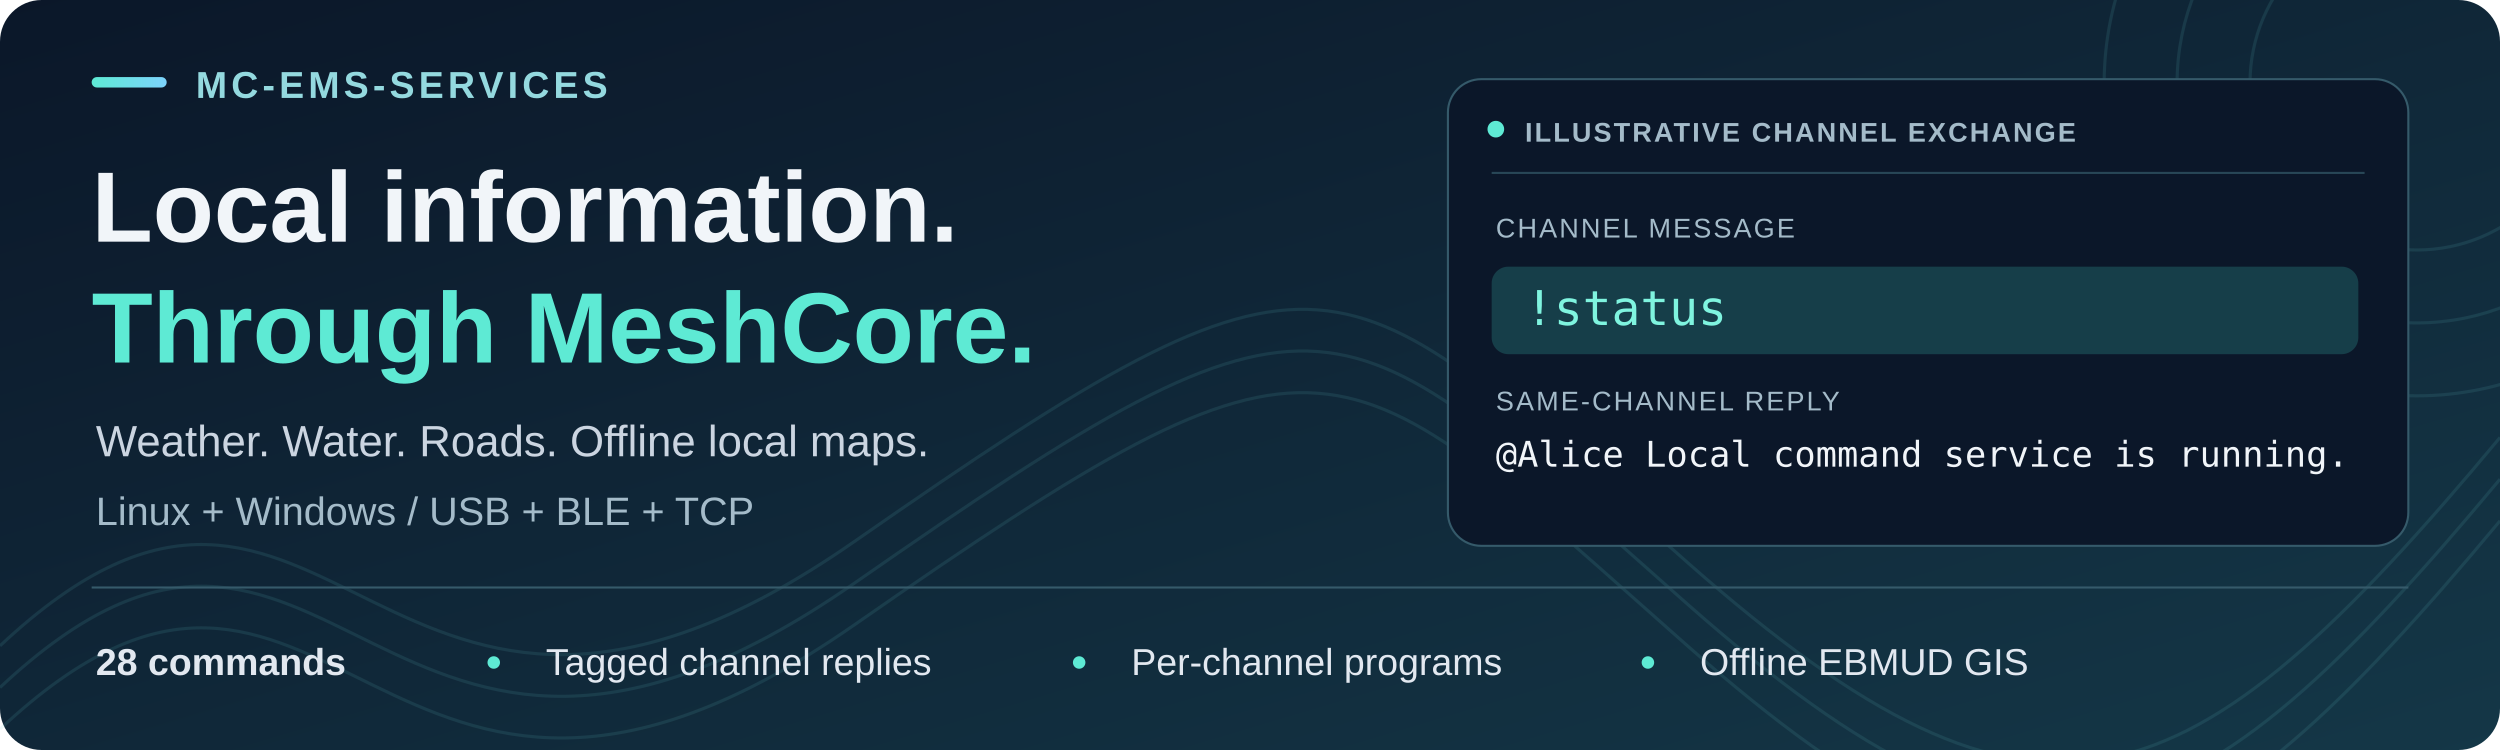
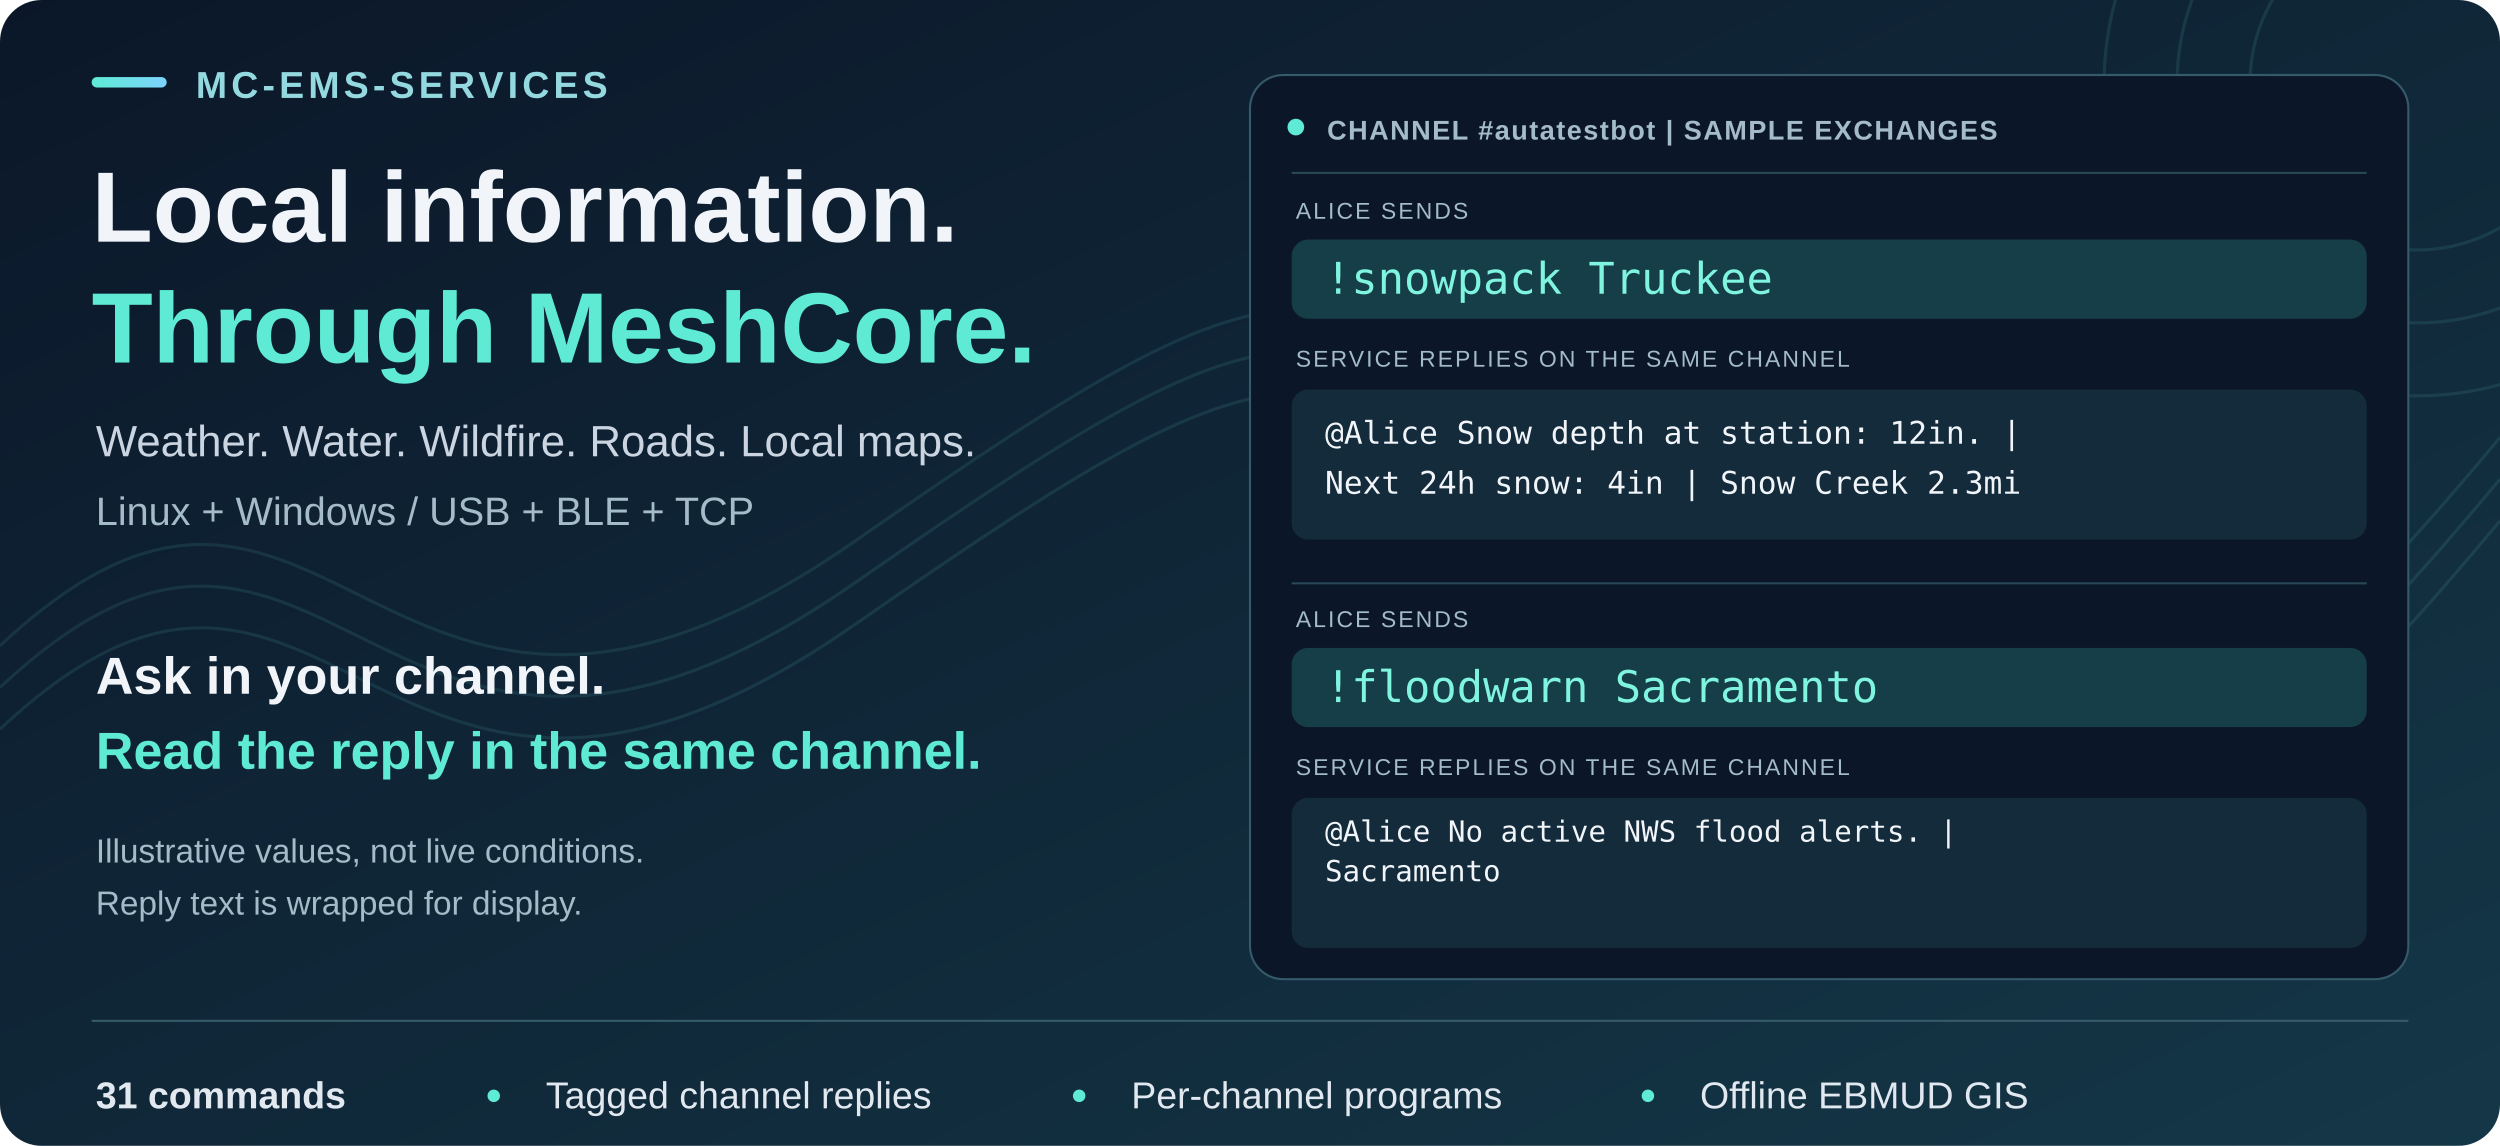
- <svg xmlns="http://www.w3.org/2000/svg" width="1200" height="360" viewBox="0 0 1200 360" role="img" aria-labelledby="title description">
+ <svg xmlns="http://www.w3.org/2000/svg" width="1200" height="550" viewBox="0 0 1200 550" role="img" aria-labelledby="title description">
  <defs>
    <linearGradient id="background" x2="1" y2="1">
      <stop stop-color="#0b1729" />
      <stop offset="1" stop-color="#143747" />
    </linearGradient>
    <linearGradient id="accent">
      <stop stop-color="#5eead4" />
      <stop offset="1" stop-color="#7dd3fc" />
    </linearGradient>
  </defs>
-   <rect width="1200" height="360" rx="20" fill="url(#background)" />
+   <rect width="1200" height="550" rx="20" fill="url(#background)" />
  <g fill="none" stroke="#67c8cd" stroke-width="1.5" opacity="0.12">
    <path d="M0 310C160 160 180 420 410 260S640 120 810 270 1050 390 1200 210" />
    <path d="M0 330C160 180 180 440 410 280S640 140 810 290 1050 410 1200 230" />
    <path d="M0 350C160 200 180 460 410 300S640 160 810 310 1050 430 1200 250" />
    <circle cx="1160" cy="40" r="80" />
    <circle cx="1160" cy="40" r="115" />
    <circle cx="1160" cy="40" r="150" />
  </g>
  <g font-family="Segoe UI, Arial, sans-serif">
    <rect x="44" y="37" width="36" height="5" rx="2.5" fill="url(#accent)" />
    <text x="94" y="47" fill="#94d9df" font-size="18" font-weight="700" letter-spacing="2">MC-EMS-SERVICES</text>
    <text x="44" y="116" fill="#f1f5f9" font-size="48" font-weight="700">Local information.</text>
    <text x="44" y="174" fill="#5eead4" font-size="48" font-weight="700">Through MeshCore.</text>
-     <text x="46" y="219" fill="#cbd5e1" font-size="21">Weather. Water. Roads. Offline local maps.</text>
+     <text x="46" y="219" fill="#cbd5e1" font-size="21">Weather. Water. Wildfire. Roads. Local maps.</text>
    <text x="46" y="252" fill="#a4bbc9" font-size="19">Linux + Windows  /  USB + BLE + TCP</text>
-     <rect x="695" y="38" width="461" height="224" rx="16" fill="#0b1729" stroke="#355a6a" />
-     <circle cx="718" cy="62" r="4" fill="#5eead4" />
-     <text x="732" y="68" fill="#a4bbc9" font-size="13" font-weight="600" letter-spacing="1">ILLUSTRATIVE CHANNEL EXCHANGE</text>
-     <path d="M716 83H1135" stroke="#284757" />
-     <text x="718" y="114" fill="#a4bbc9" font-size="13" letter-spacing="1">CHANNEL MESSAGE</text>
-     <rect x="716" y="128" width="416" height="42" rx="8" fill="#163e49" />
-     <text x="732" y="156" fill="#7ff4df" font-family="Consolas, monospace" font-size="23">!status</text>
-     <text x="718" y="197" fill="#a4bbc9" font-size="13" letter-spacing="1">SAME-CHANNEL REPLY</text>
-     <text x="718" y="224" fill="#f1f5f9" font-family="Consolas, monospace" font-size="17">@Alice Local command service is running.</text>
-     <path d="M44 282H1156" stroke="#355a6a" />
-     <text x="46" y="324" fill="#e2e8f0" font-size="18" font-weight="600">28 commands</text>
-     <circle cx="237" cy="318" r="3" fill="#5eead4" />
-     <text x="262" y="324" fill="#e2e8f0" font-size="18">Tagged channel replies</text>
-     <circle cx="518" cy="318" r="3" fill="#5eead4" />
-     <text x="543" y="324" fill="#e2e8f0" font-size="18">Per-channel programs</text>
-     <circle cx="791" cy="318" r="3" fill="#5eead4" />
-     <text x="816" y="324" fill="#e2e8f0" font-size="18">Offline EBMUD GIS</text>
+     <text x="46" y="333" fill="#f1f5f9" font-size="25" font-weight="600">Ask in your channel.</text>
+     <text x="46" y="369" fill="#5eead4" font-size="25" font-weight="600">Read the reply in the same channel.</text>
+     <text x="46" y="414" fill="#a4bbc9" font-size="16">Illustrative values, not live conditions.</text>
+     <text x="46" y="439" fill="#a4bbc9" font-size="16">Reply text is wrapped for display.</text>
+     <rect x="600" y="36" width="556" height="434" rx="16" fill="#0b1729" stroke="#355a6a" />
+     <circle cx="622" cy="61" r="4" fill="#5eead4" />
+     <text x="637" y="67" fill="#a4bbc9" font-size="13" font-weight="600" letter-spacing="0.7">CHANNEL #autatestbot | SAMPLE EXCHANGES</text>
+     <path d="M620 83H1136" stroke="#284757" />
+     <text x="622" y="105" fill="#a4bbc9" font-size="11" letter-spacing="1">ALICE SENDS</text>
+     <rect x="620" y="115" width="516" height="38" rx="8" fill="#163e49" />
+     <text x="636" y="141" fill="#7ff4df" font-family="Consolas, monospace" font-size="21">!snowpack Truckee</text>
+     <text x="622" y="176" fill="#a4bbc9" font-size="11" letter-spacing="1">SERVICE REPLIES ON THE SAME CHANNEL</text>
+     <rect x="620" y="187" width="516" height="72" rx="8" fill="#132b3b" />
+     <text x="636" y="213" fill="#f1f5f9" font-family="Consolas, monospace" font-size="15">
+       <tspan x="636" dy="0">@Alice Snow depth at station: 12in. |</tspan>
+       <tspan x="636" dy="24">Next 24h snow: 4in | Snow Creek 2.3mi</tspan>
+     </text>
+     <path d="M620 280H1136" stroke="#284757" />
+     <text x="622" y="301" fill="#a4bbc9" font-size="11" letter-spacing="1">ALICE SENDS</text>
+     <rect x="620" y="311" width="516" height="38" rx="8" fill="#163e49" />
+     <text x="636" y="337" fill="#7ff4df" font-family="Consolas, monospace" font-size="21">!floodwarn Sacramento</text>
+     <text x="622" y="372" fill="#a4bbc9" font-size="11" letter-spacing="1">SERVICE REPLIES ON THE SAME CHANNEL</text>
+     <rect x="620" y="383" width="516" height="72" rx="8" fill="#132b3b" />
+     <text x="636" y="404" fill="#f1f5f9" font-family="Consolas, monospace" font-size="14">
+       <tspan x="636" dy="0">@Alice No active NWS flood alerts. |</tspan>
+       <tspan x="636" dy="19">Sacramento</tspan>
+     </text>
+     <path d="M44 490H1156" stroke="#355a6a" />
+     <text x="46" y="532" fill="#e2e8f0" font-size="18" font-weight="600">31 commands</text>
+     <circle cx="237" cy="526" r="3" fill="#5eead4" />
+     <text x="262" y="532" fill="#e2e8f0" font-size="18">Tagged channel replies</text>
+     <circle cx="518" cy="526" r="3" fill="#5eead4" />
+     <text x="543" y="532" fill="#e2e8f0" font-size="18">Per-channel programs</text>
+     <circle cx="791" cy="526" r="3" fill="#5eead4" />
+     <text x="816" y="532" fill="#e2e8f0" font-size="18">Offline EBMUD GIS</text>
  </g>
</svg>
